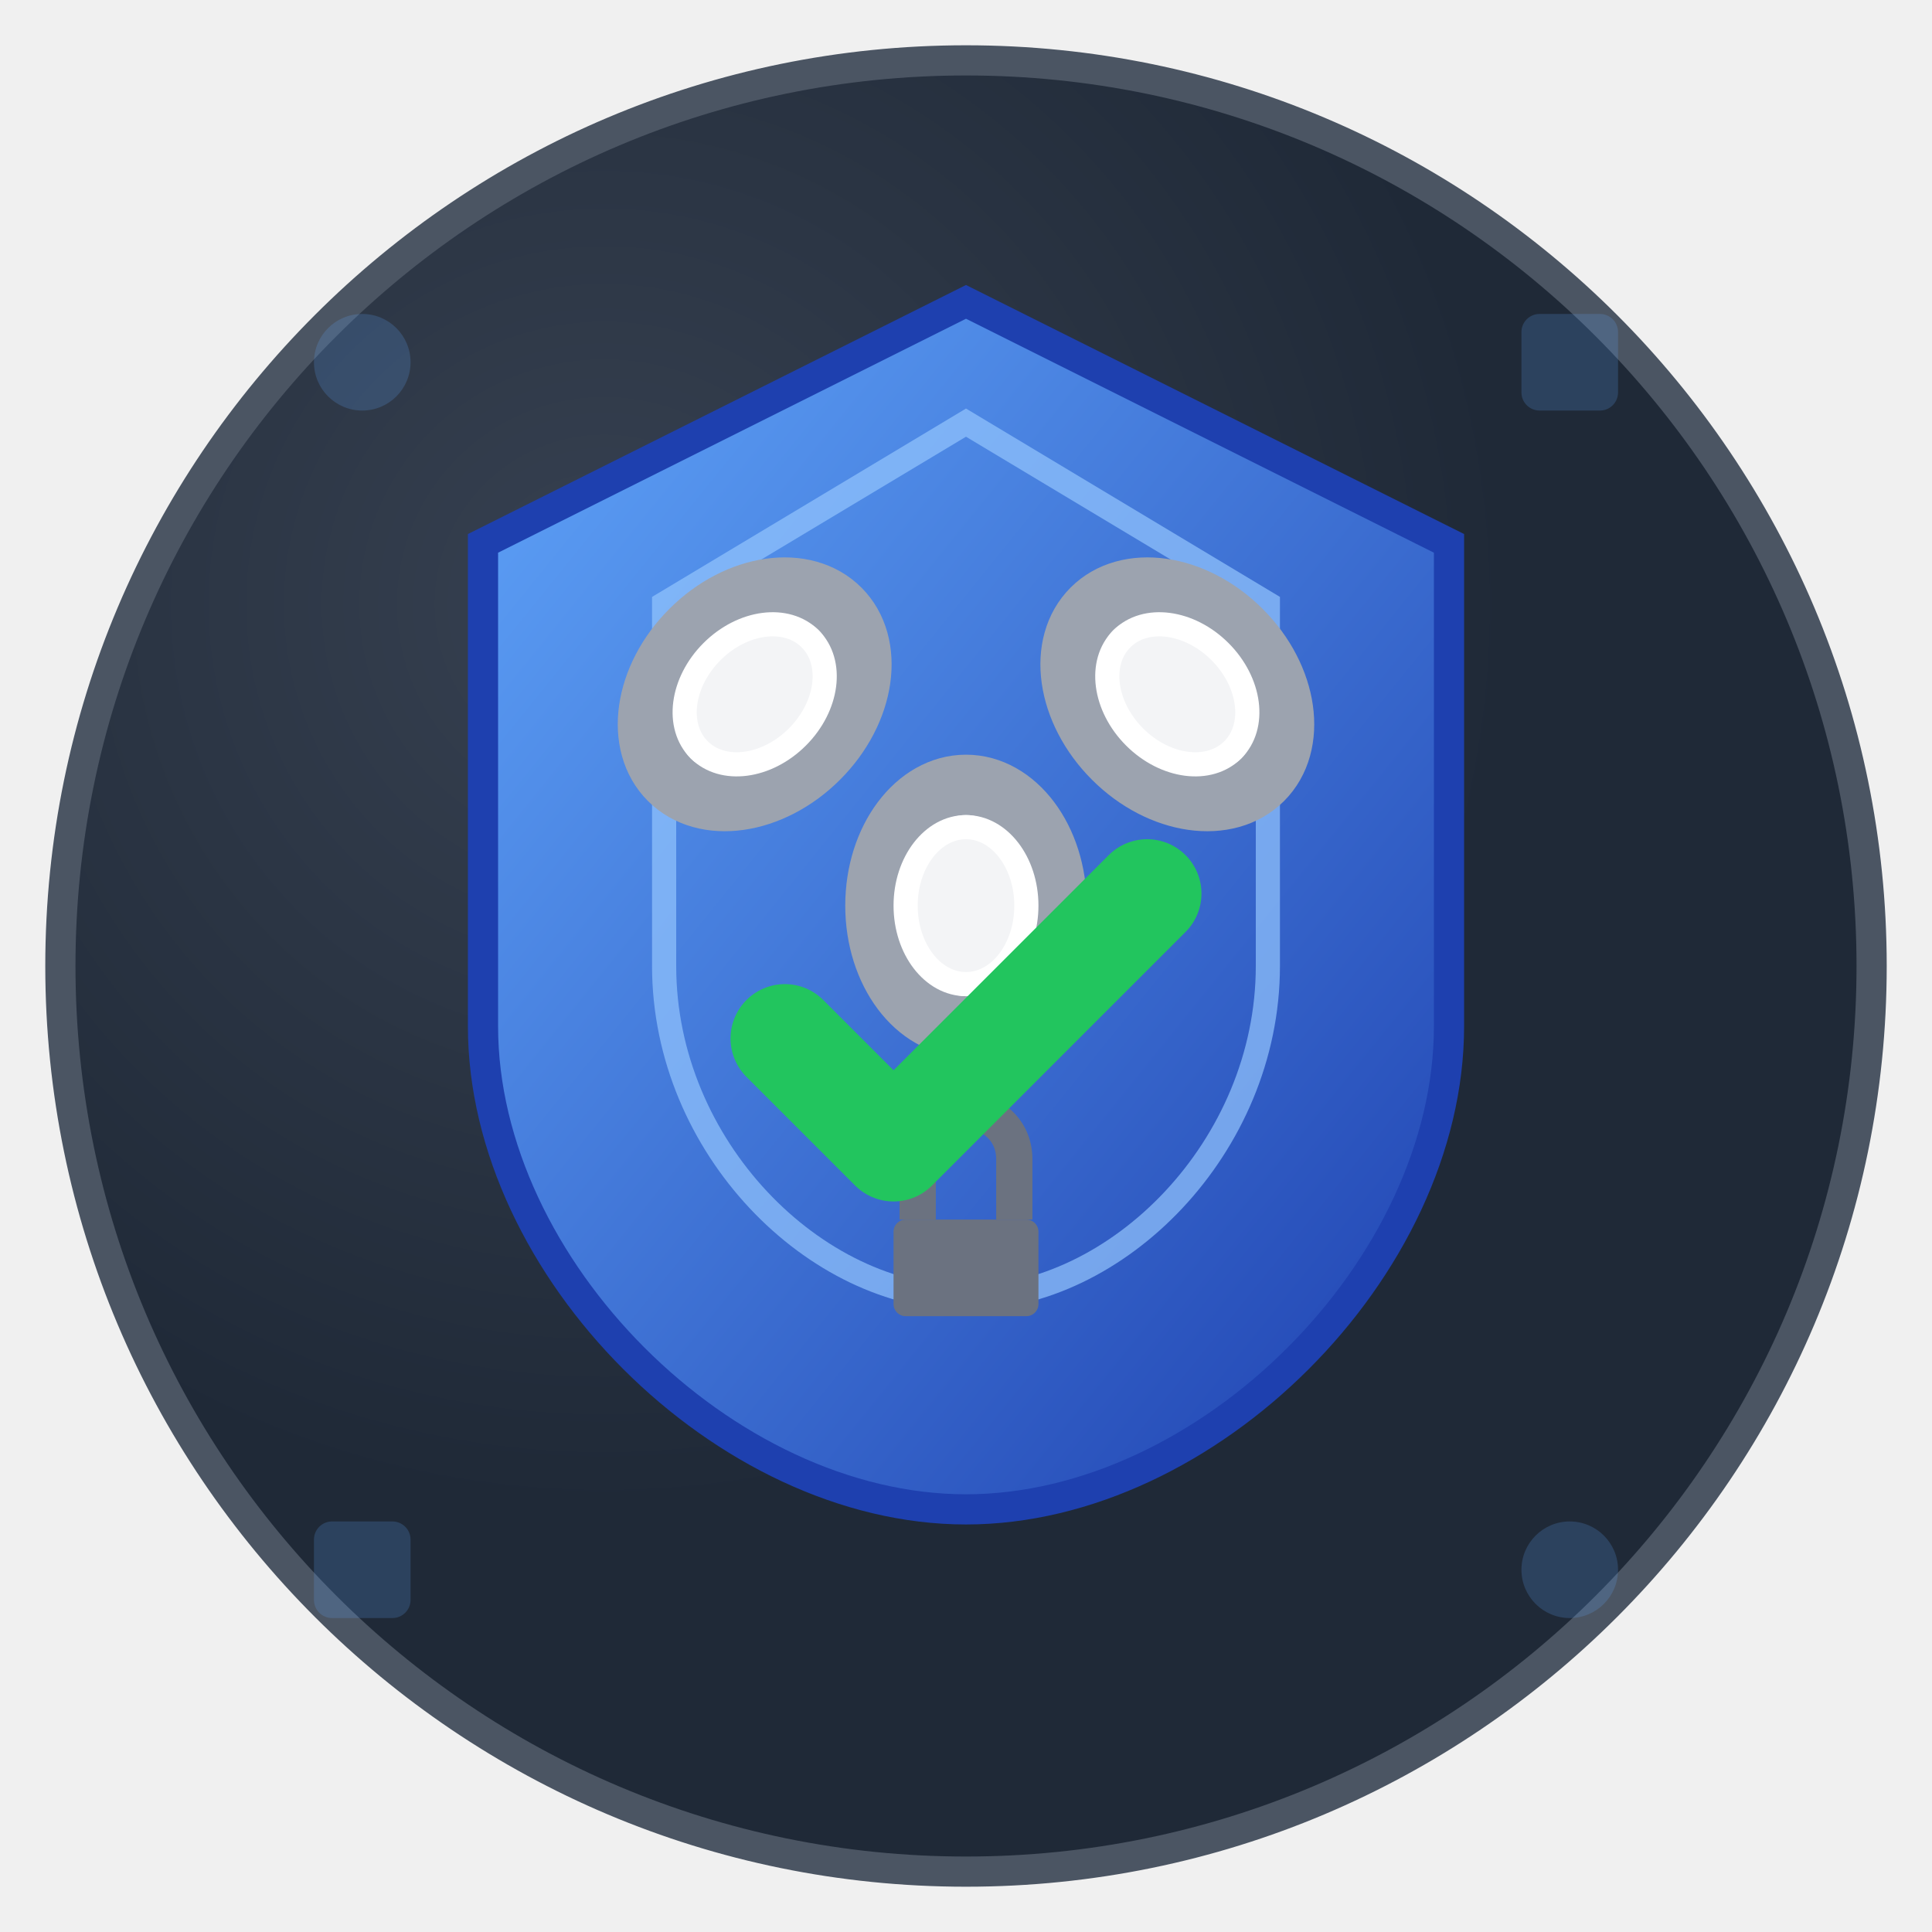
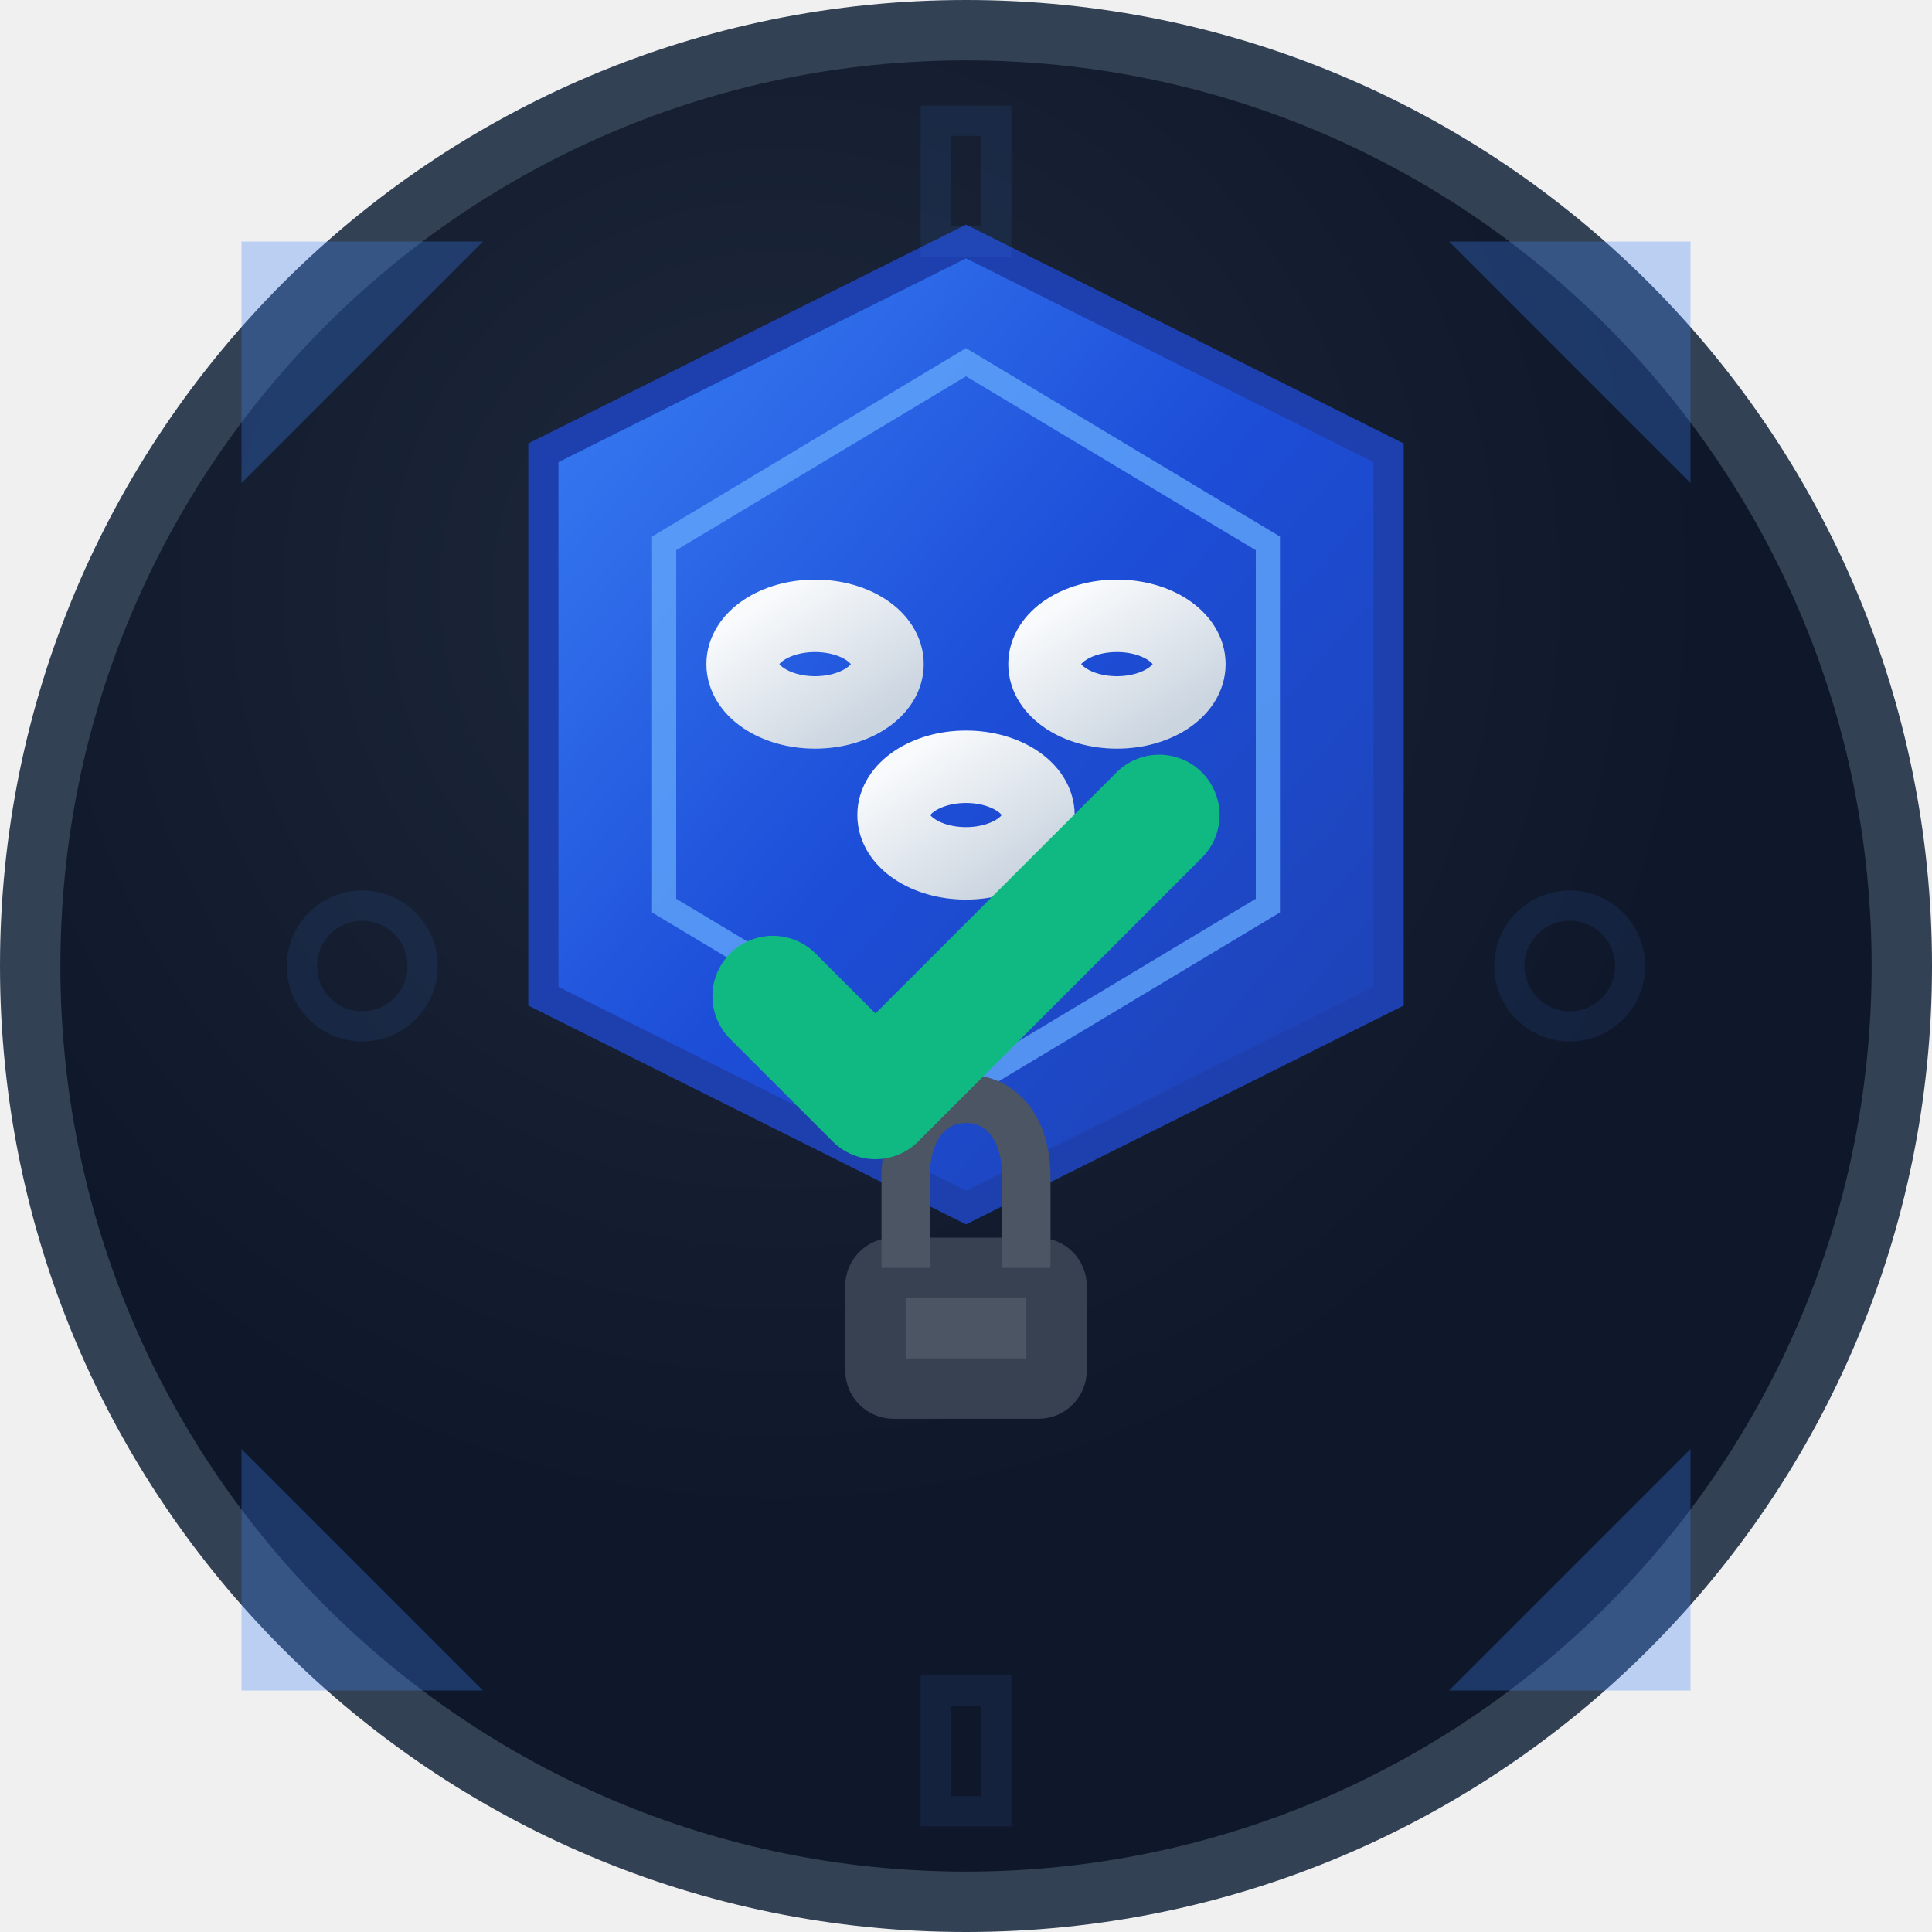
<svg xmlns="http://www.w3.org/2000/svg" viewBox="0 0 32 32" width="32" height="32">
  <defs>
-     <radialGradient id="bg" cx="0.3" cy="0.3">
-       <stop offset="0%" stop-color="#374151" />
-       <stop offset="100%" stop-color="#1f2937" />
+     <radialGradient id="mainBg" cx="0.4" cy="0.3">
+       <stop offset="0%" stop-color="#1e293b" />
+       <stop offset="100%" stop-color="#0f172a" />
    </radialGradient>
-     <linearGradient id="shield" x1="0%" y1="0%" x2="100%" y2="100%">
-       <stop offset="0%" stop-color="#60a5fa" />
+     <linearGradient id="hexShield" x1="0%" y1="0%" x2="100%" y2="100%">
+       <stop offset="0%" stop-color="#3b82f6" />
+       <stop offset="50%" stop-color="#1d4ed8" />
      <stop offset="100%" stop-color="#1e40af" />
    </linearGradient>
+     <linearGradient id="chainLink" x1="0%" y1="0%" x2="100%" y2="100%">
+       <stop offset="0%" stop-color="#f8fafc" />
+       <stop offset="100%" stop-color="#cbd5e0" />
+     </linearGradient>
  </defs>
-   <circle cx="16" cy="16" r="15" fill="url(#bg)" stroke="#4b5563" stroke-width="0.5" />
-   <path d="M16 5 L24 9 L24 17 C24 21 20 25 16 25 C12 25 8 21 8 17 L8 9 Z" fill="url(#shield)" stroke="#1e40af" stroke-width="0.5" />
-   <path d="M16 7 L21 10 L21 16 C21 19 18.5 21.5 16 21.5 C13.5 21.5 11 19 11 16 L11 10 Z" fill="none" stroke="#93c5fd" stroke-width="0.4" opacity="0.7" />
-   <g fill="#f3f4f6" stroke="#9ca3af" stroke-width="1">
-     <ellipse cx="12.5" cy="11.5" rx="1.5" ry="2" transform="rotate(45 12.5 11.5)" />
-     <ellipse cx="12.5" cy="11.5" rx="1" ry="1.3" transform="rotate(45 12.5 11.5)" fill="none" stroke="#ffffff" stroke-width="0.4" />
-     <ellipse cx="19.5" cy="11.5" rx="1.5" ry="2" transform="rotate(-45 19.5 11.5)" />
-     <ellipse cx="19.5" cy="11.5" rx="1" ry="1.3" transform="rotate(-45 19.5 11.5)" fill="none" stroke="#ffffff" stroke-width="0.4" />
-     <ellipse cx="16" cy="15" rx="1.5" ry="2" />
-     <ellipse cx="16" cy="15" rx="1" ry="1.3" fill="none" stroke="#ffffff" stroke-width="0.4" />
+   <circle cx="16" cy="16" r="15.5" fill="url(#mainBg)" stroke="#334155" stroke-width="1" />
+   <path d="M16 4 L23 7.5 L23 16.5 L16 20 L9 16.5 L9 7.5 Z" fill="url(#hexShield)" stroke="#1e40af" stroke-width="0.5" />
+   <path d="M16 6 L21 9 L21 15 L16 18 L11 15 L11 9 Z" fill="none" stroke="#60a5fa" stroke-width="0.4" opacity="0.8" />
+   <g stroke="url(#chainLink)" fill="none" stroke-width="1.2" stroke-linecap="round">
+     <ellipse cx="13.5" cy="11" rx="1.2" ry="0.8" />
+     <ellipse cx="18.5" cy="11" rx="1.2" ry="0.8" />
+     <ellipse cx="16" cy="13.5" rx="1.2" ry="0.8" />
+     <line x1="14.7" y1="11" x2="17.3" y2="11" />
+     <line x1="16" y1="12.7" x2="16" y2="14.3" />
  </g>
-   <g>
-     <rect x="14.8" y="20.2" width="2.4" height="1.6" rx="0.2" fill="#6b7280" />
-     <path d="M15.2 20.2 L15.2 19.2 C15.2 18.7 15.6 18.4 16 18.4 C16.4 18.4 16.8 18.7 16.8 19.2 L16.8 20.2" fill="none" stroke="#6b7280" stroke-width="0.6" />
+   <g fill="#1f2937" stroke="#374151">
+     <rect x="14.5" y="21" width="3" height="2" rx="0.3" fill="#4b5563" />
+     <path d="M15 21 L15 19.5 C15 18.7 15.4 18.2 16 18.2 C16.6 18.2 17 18.7 17 19.5 L17 21" fill="none" stroke="#4b5563" stroke-width="0.8" />
  </g>
-   <path d="M13 17.2 L14.8 19 L19 14.8" fill="none" stroke="#22c55e" stroke-width="1.8" stroke-linecap="round" stroke-linejoin="round" />
-   <g opacity="0.2" fill="#60a5fa">
-     <circle cx="6" cy="6" r="0.8" />
-     <circle cx="26" cy="26" r="0.8" />
-     <rect x="25.2" y="5.2" width="1.6" height="1.6" rx="0.3" />
-     <rect x="5.2" y="25.2" width="1.6" height="1.6" rx="0.3" />
+   <path d="M12.8 16.5 L14.5 18.2 L19.2 13.5" fill="none" stroke="#10b981" stroke-width="2" stroke-linecap="round" stroke-linejoin="round" />
+   <g opacity="0.3" fill="#3b82f6">
+     <polygon points="4,4 8,4 4,8" />
+     <polygon points="28,4 24,4 28,8" />
+     <polygon points="4,28 4,24 8,28" />
+     <polygon points="28,28 28,24 24,28" />
+   </g>
+   <g opacity="0.1" stroke="#3b82f6" stroke-width="0.5" fill="none">
+     <circle cx="6" cy="16" r="1" />
+     <circle cx="26" cy="16" r="1" />
+     <rect x="15.5" y="2" width="1" height="2" />
+     <rect x="15.5" y="28" width="1" height="2" />
  </g>
</svg>
